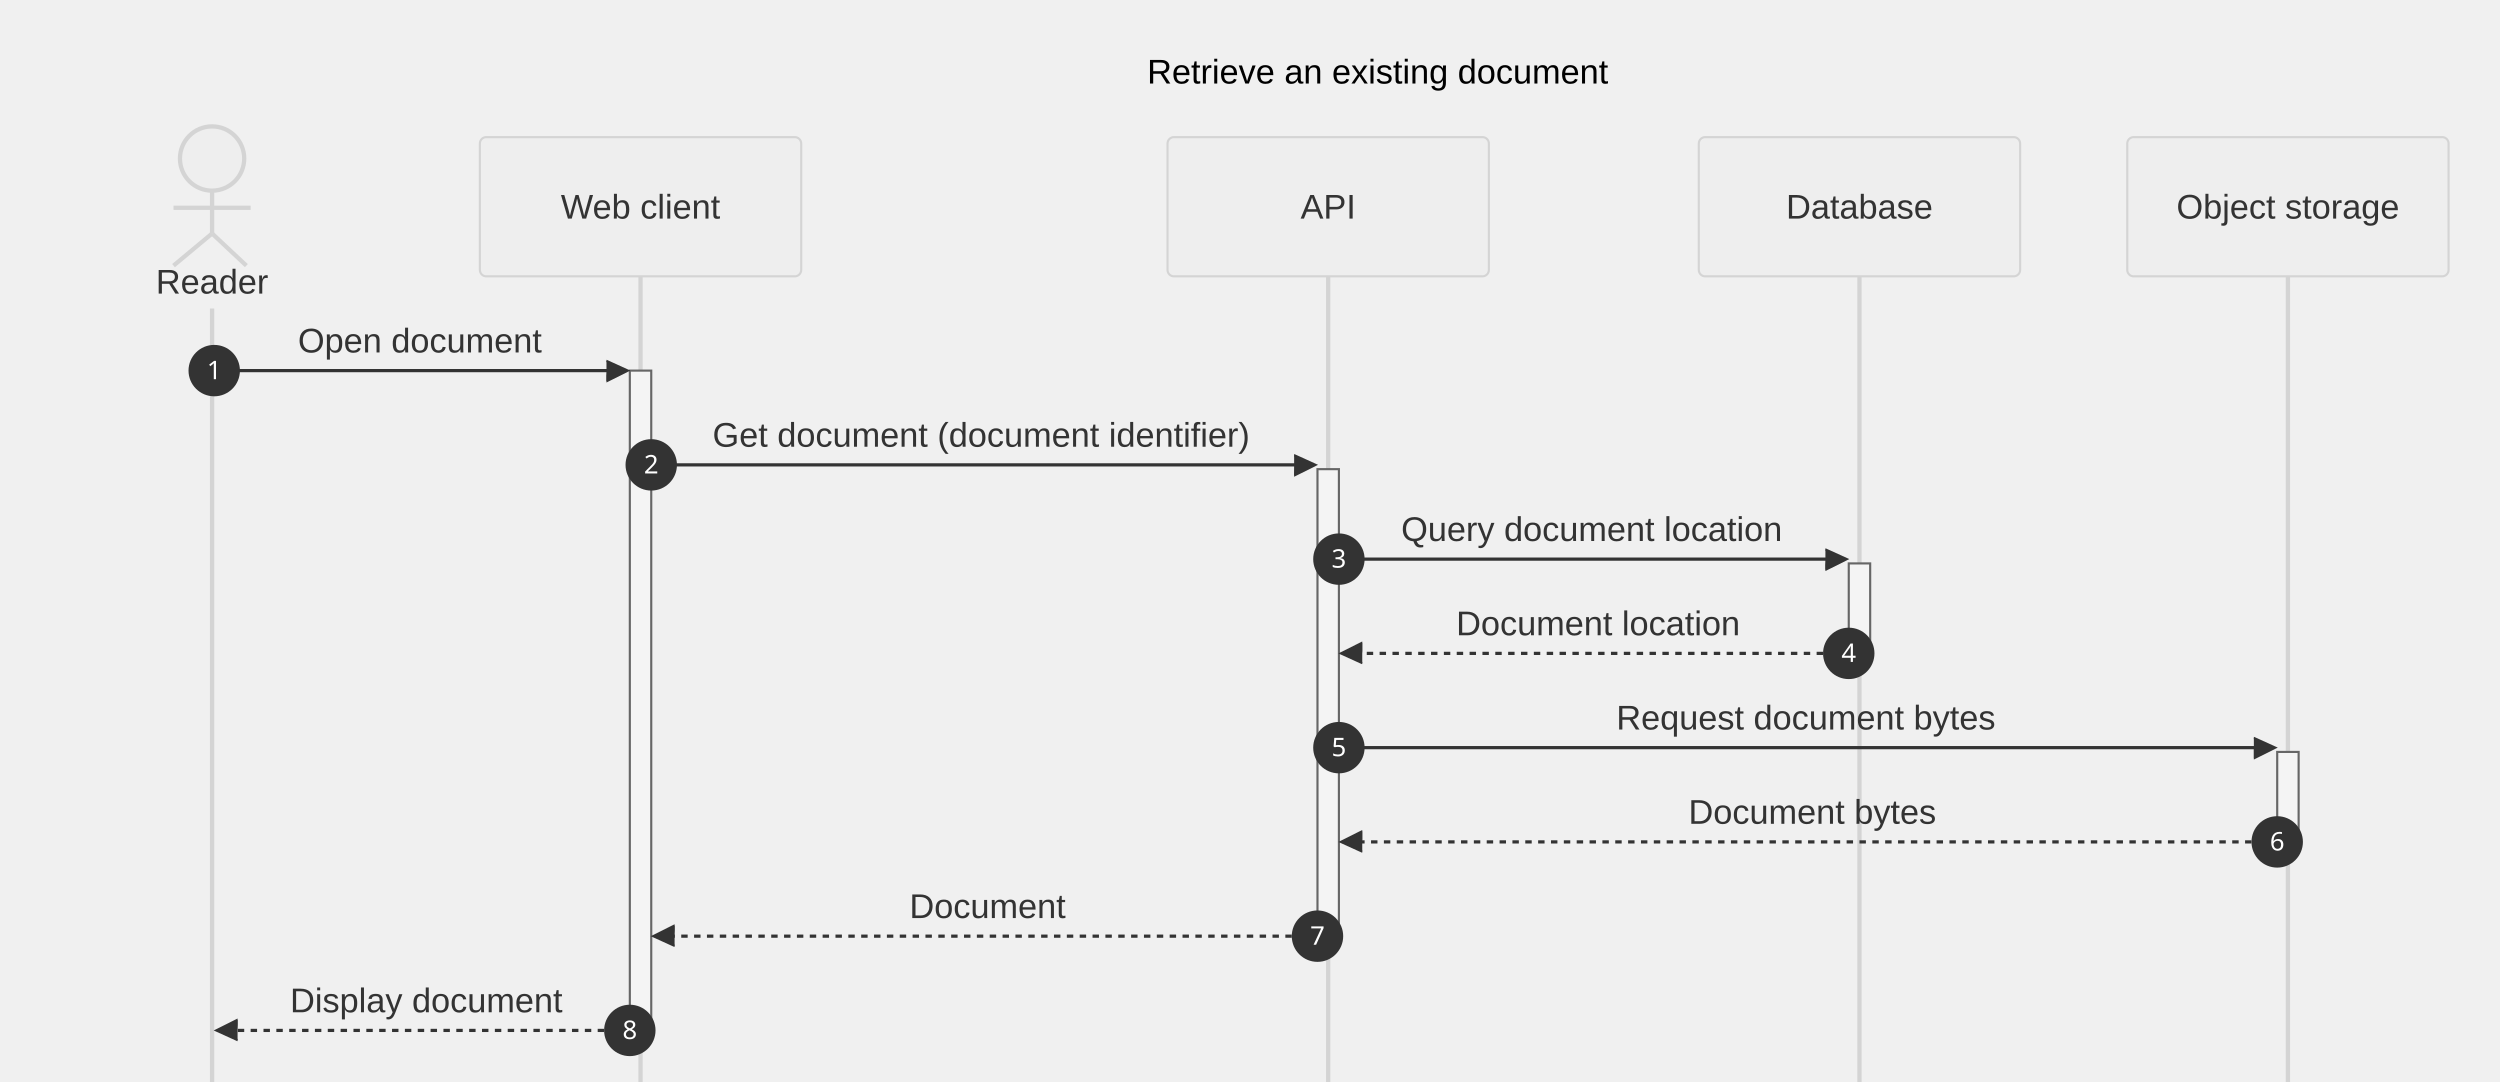
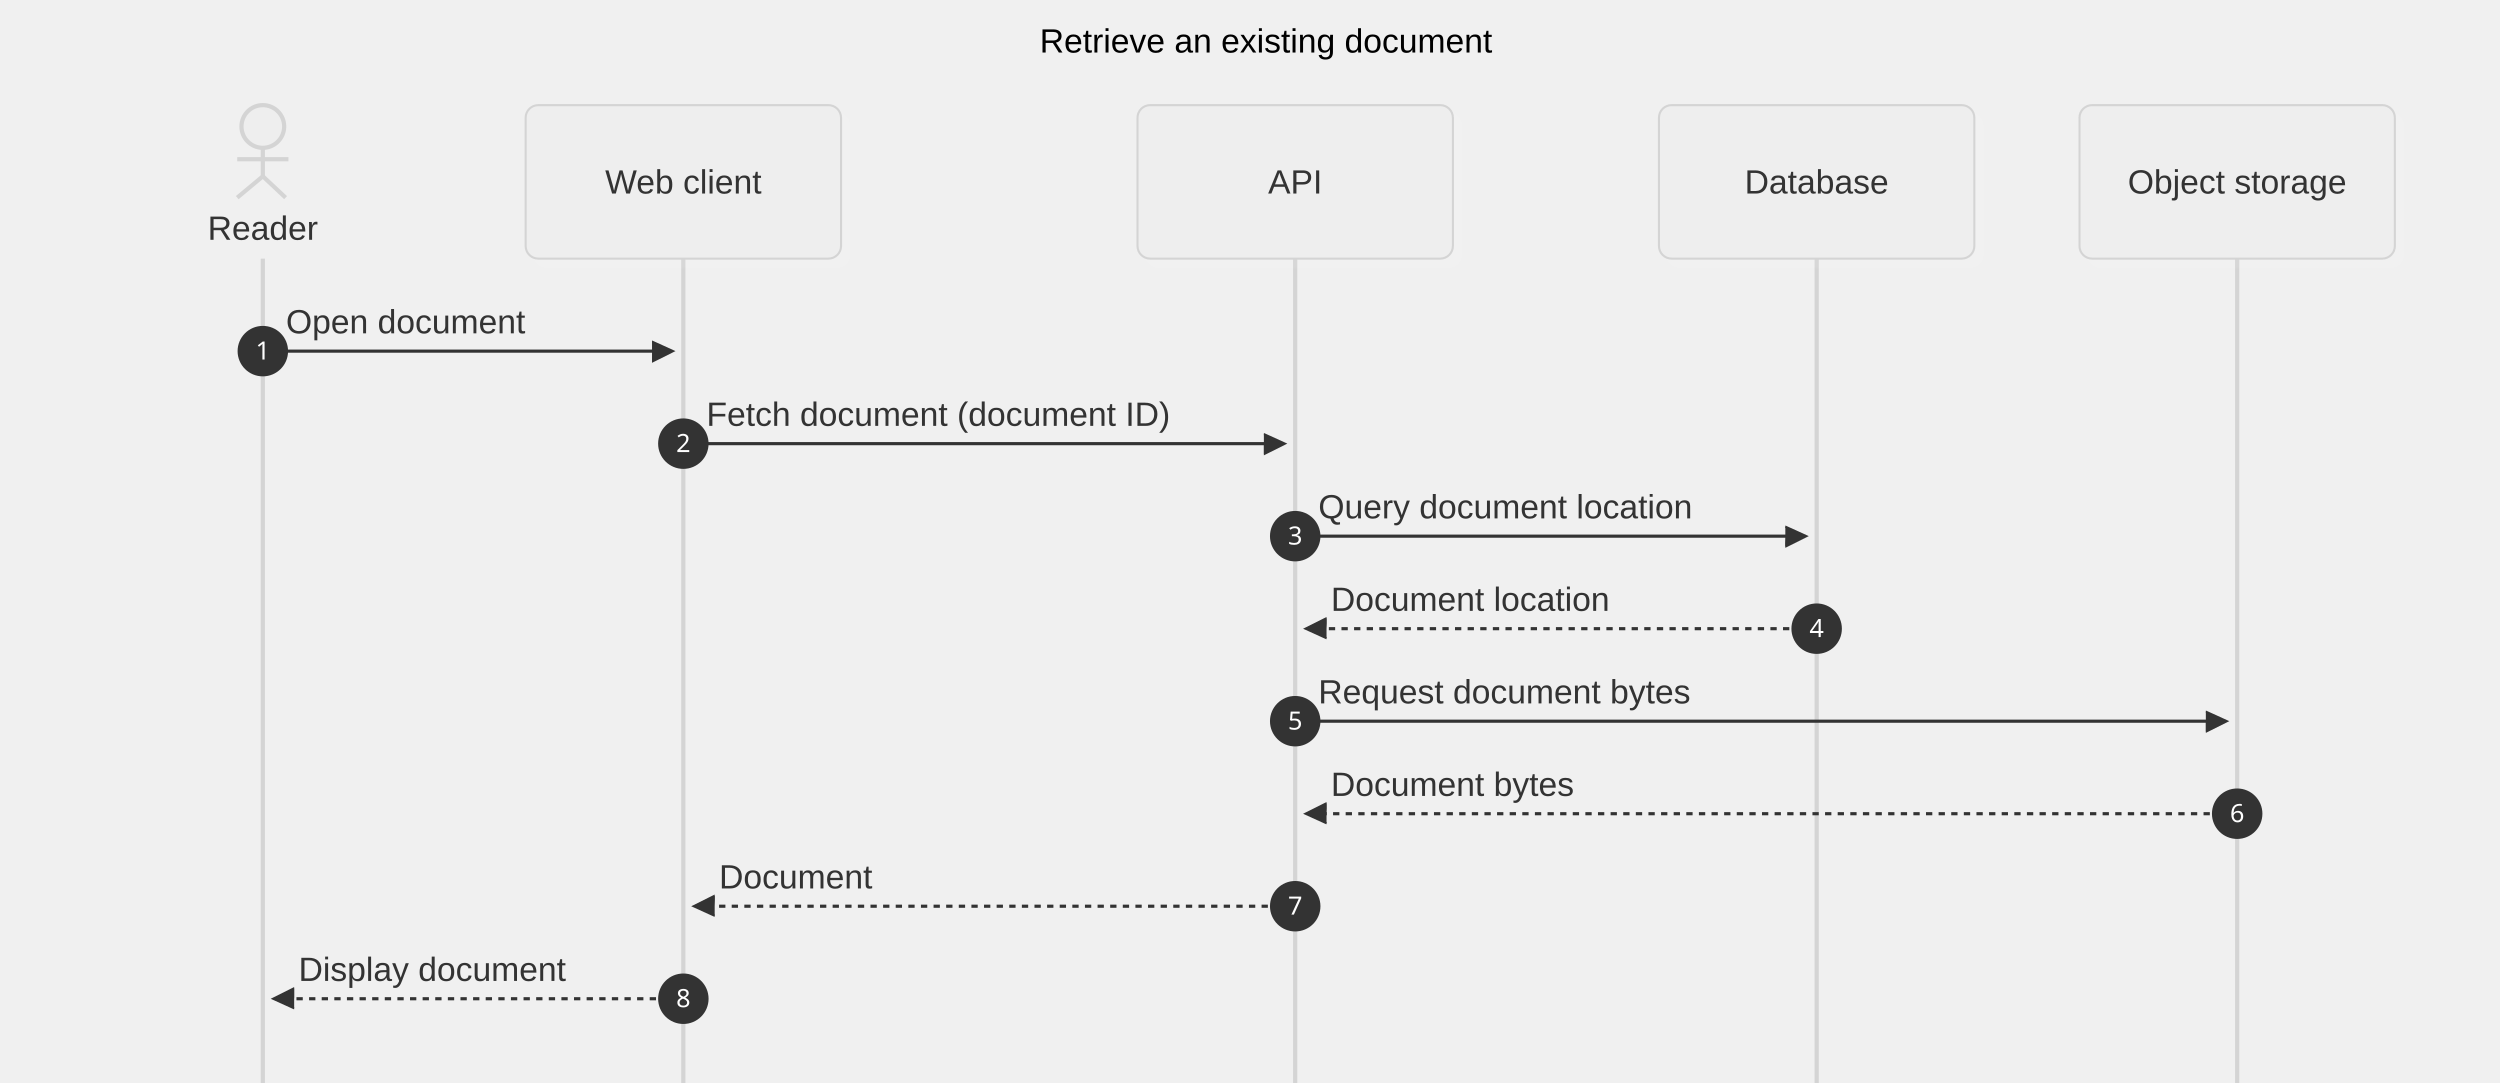
- <svg xmlns="http://www.w3.org/2000/svg" id="baseline_diagram" width="1167" height="505" viewBox="-24 -64 1167 505" role="graphics-document document" aria-roledescription="sequence">
+ <svg xmlns="http://www.w3.org/2000/svg" id="baseline_diagram" width="1189" height="515" viewBox="-50 -50 1189 515" role="graphics-document document" aria-roledescription="sequence">
  <g>
-     <line id="actor4" x1="1044" y1="65" x2="1044" y2="2000" class="actor-line 200" stroke-width="0.5px" stroke="#999" name="Storage" />
-     <g id="root-4">
-       <rect x="969" y="0" fill="#eaeaea" stroke="#666" width="150" height="65" name="Storage" rx="3" ry="3" class="actor actor-top" />
-       <text x="1044" y="32.5" dominant-baseline="central" alignment-baseline="central" class="actor actor-box" style="text-anchor: middle; font-size: 16px; font-weight: 400; font-family: Arial, sans-serif;">
-         <tspan x="1044" dy="0">Object storage</tspan>
+     <line id="actor4" x1="1014" y1="73" x2="1014" y2="2000" class="actor-line 200" stroke-width="0.5px" stroke="#999" name="Store" data-et="life-line" data-id="Store" />
+     <g id="root-4" data-look="neo" data-et="participant" data-type="participant" data-id="Store">
+       <rect x="939" y="0" fill="#eaeaea" stroke="#666" width="150" height="73" name="Store" rx="6" ry="6" class="actor actor-top" data-look="neo" filter="url(#baseline_diagram-drop-shadow)" />
+       <text x="1014" y="36.5" dominant-baseline="central" alignment-baseline="central" class="actor actor-box" style="text-anchor: middle; font-size: 16px; font-weight: 400; font-family: Arial, sans-serif;">
+         <tspan x="1014" dy="0">Object storage</tspan>
      </text>
    </g>
  </g>
  <g>
-     <line id="actor3" x1="844" y1="65" x2="844" y2="2000" class="actor-line 200" stroke-width="0.5px" stroke="#999" name="DB" />
-     <g id="root-3">
-       <rect x="769" y="0" fill="#eaeaea" stroke="#666" width="150" height="65" name="DB" rx="3" ry="3" class="actor actor-top" />
-       <text x="844" y="32.5" dominant-baseline="central" alignment-baseline="central" class="actor actor-box" style="text-anchor: middle; font-size: 16px; font-weight: 400; font-family: Arial, sans-serif;">
-         <tspan x="844" dy="0">Database</tspan>
+     <line id="actor3" x1="814" y1="73" x2="814" y2="2000" class="actor-line 200" stroke-width="0.5px" stroke="#999" name="DB" data-et="life-line" data-id="DB" />
+     <g id="root-3" data-look="neo" data-et="participant" data-type="participant" data-id="DB">
+       <rect x="739" y="0" fill="#eaeaea" stroke="#666" width="150" height="73" name="DB" rx="6" ry="6" class="actor actor-top" data-look="neo" filter="url(#baseline_diagram-drop-shadow)" />
+       <text x="814" y="36.5" dominant-baseline="central" alignment-baseline="central" class="actor actor-box" style="text-anchor: middle; font-size: 16px; font-weight: 400; font-family: Arial, sans-serif;">
+         <tspan x="814" dy="0">Database</tspan>
      </text>
    </g>
  </g>
  <g>
-     <line id="actor2" x1="596" y1="65" x2="596" y2="2000" class="actor-line 200" stroke-width="0.5px" stroke="#999" name="API" />
-     <g id="root-2">
-       <rect x="521" y="0" fill="#eaeaea" stroke="#666" width="150" height="65" name="API" rx="3" ry="3" class="actor actor-top" />
-       <text x="596" y="32.5" dominant-baseline="central" alignment-baseline="central" class="actor actor-box" style="text-anchor: middle; font-size: 16px; font-weight: 400; font-family: Arial, sans-serif;">
-         <tspan x="596" dy="0">API</tspan>
+     <line id="actor2" x1="566" y1="73" x2="566" y2="2000" class="actor-line 200" stroke-width="0.5px" stroke="#999" name="API" data-et="life-line" data-id="API" />
+     <g id="root-2" data-look="neo" data-et="participant" data-type="participant" data-id="API">
+       <rect x="491" y="0" fill="#eaeaea" stroke="#666" width="150" height="73" name="API" rx="6" ry="6" class="actor actor-top" data-look="neo" filter="url(#baseline_diagram-drop-shadow)" />
+       <text x="566" y="36.5" dominant-baseline="central" alignment-baseline="central" class="actor actor-box" style="text-anchor: middle; font-size: 16px; font-weight: 400; font-family: Arial, sans-serif;">
+         <tspan x="566" dy="0">API</tspan>
      </text>
    </g>
  </g>
  <g>
-     <line id="actor1" x1="275" y1="65" x2="275" y2="2000" class="actor-line 200" stroke-width="0.5px" stroke="#999" name="Web" />
-     <g id="root-1">
-       <rect x="200" y="0" fill="#eaeaea" stroke="#666" width="150" height="65" name="Web" rx="3" ry="3" class="actor actor-top" />
-       <text x="275" y="32.5" dominant-baseline="central" alignment-baseline="central" class="actor actor-box" style="text-anchor: middle; font-size: 16px; font-weight: 400; font-family: Arial, sans-serif;">
+     <line id="actor1" x1="275" y1="73" x2="275" y2="2000" class="actor-line 200" stroke-width="0.5px" stroke="#999" name="Web" data-et="life-line" data-id="Web" />
+     <g id="root-1" data-look="neo" data-et="participant" data-type="participant" data-id="Web">
+       <rect x="200" y="0" fill="#eaeaea" stroke="#666" width="150" height="73" name="Web" rx="6" ry="6" class="actor actor-top" data-look="neo" filter="url(#baseline_diagram-drop-shadow)" />
+       <text x="275" y="36.5" dominant-baseline="central" alignment-baseline="central" class="actor actor-box" style="text-anchor: middle; font-size: 16px; font-weight: 400; font-family: Arial, sans-serif;">
        <tspan x="275" dy="0">Web client</tspan>
      </text>
    </g>
  </g>
  <g>
-     <line id="actor0" x1="75" y1="80" x2="75" y2="2000" class="actor-line 200" stroke-width="0.5px" stroke="#999" name="Reader" />
+     <line id="actor0" x1="75" y1="73" x2="75" y2="2000" class="actor-line 200" stroke-width="0.5px" stroke="#999" name="Reader" data-et="life-line" data-id="Reader" />
  </g>
-   <style>#baseline_diagram{font-family:Arial,sans-serif;font-size:16px;fill:#000000;}@keyframes edge-animation-frame{from{stroke-dashoffset:0;}}@keyframes dash{to{stroke-dashoffset:0;}}#baseline_diagram .edge-animation-slow{stroke-dasharray:9,5!important;stroke-dashoffset:900;animation:dash 50s linear infinite;stroke-linecap:round;}#baseline_diagram .edge-animation-fast{stroke-dasharray:9,5!important;stroke-dashoffset:900;animation:dash 20s linear infinite;stroke-linecap:round;}#baseline_diagram .error-icon{fill:#552222;}#baseline_diagram .error-text{fill:#552222;stroke:#552222;}#baseline_diagram .edge-thickness-normal{stroke-width:1px;}#baseline_diagram .edge-thickness-thick{stroke-width:3.5px;}#baseline_diagram .edge-pattern-solid{stroke-dasharray:0;}#baseline_diagram .edge-thickness-invisible{stroke-width:0;fill:none;}#baseline_diagram .edge-pattern-dashed{stroke-dasharray:3;}#baseline_diagram .edge-pattern-dotted{stroke-dasharray:2;}#baseline_diagram .marker{fill:#666;stroke:#666;}#baseline_diagram .marker.cross{stroke:#666;}#baseline_diagram svg{font-family:Arial,sans-serif;font-size:16px;}#baseline_diagram p{margin:0;}#baseline_diagram .actor{stroke:hsl(0, 0%, 83%);fill:#eee;}#baseline_diagram text.actor&gt;tspan{fill:#333;stroke:none;}#baseline_diagram .actor-line{stroke:hsl(0, 0%, 83%);}#baseline_diagram .innerArc{stroke-width:1.5;stroke-dasharray:none;}#baseline_diagram .messageLine0{stroke-width:1.5;stroke-dasharray:none;stroke:#333;}#baseline_diagram .messageLine1{stroke-width:1.5;stroke-dasharray:2,2;stroke:#333;}#baseline_diagram #arrowhead path{fill:#333;stroke:#333;}#baseline_diagram .sequenceNumber{fill:white;}#baseline_diagram #sequencenumber{fill:#333;}#baseline_diagram #crosshead path{fill:#333;stroke:#333;}#baseline_diagram .messageText{fill:#333;stroke:none;}#baseline_diagram .labelBox{stroke:hsl(0, 0%, 83%);fill:#eee;}#baseline_diagram .labelText,#baseline_diagram .labelText&gt;tspan{fill:#333;stroke:none;}#baseline_diagram .loopText,#baseline_diagram .loopText&gt;tspan{fill:#333;stroke:none;}#baseline_diagram .loopLine{stroke-width:2px;stroke-dasharray:2,2;stroke:hsl(0, 0%, 83%);fill:hsl(0, 0%, 83%);}#baseline_diagram .note{stroke:#999;fill:#666;}#baseline_diagram .noteText,#baseline_diagram .noteText&gt;tspan{fill:#fff;stroke:none;}#baseline_diagram .activation0{fill:#f4f4f4;stroke:#666;}#baseline_diagram .activation1{fill:#f4f4f4;stroke:#666;}#baseline_diagram .activation2{fill:#f4f4f4;stroke:#666;}#baseline_diagram .actorPopupMenu{position:absolute;}#baseline_diagram .actorPopupMenuPanel{position:absolute;fill:#eee;box-shadow:0px 8px 16px 0px rgba(0,0,0,0.2);filter:drop-shadow(3px 5px 2px rgb(0 0 0 / 0.4));}#baseline_diagram .actor-man line{stroke:hsl(0, 0%, 83%);fill:#eee;}#baseline_diagram .actor-man circle,#baseline_diagram line{stroke:hsl(0, 0%, 83%);fill:#eee;stroke-width:2px;}#baseline_diagram :root{--mermaid-font-family:Arial,sans-serif;}</style>
+   <style>#baseline_diagram{font-family:Arial,sans-serif;font-size:16px;fill:#000000;}@keyframes edge-animation-frame{from{stroke-dashoffset:0;}}@keyframes dash{to{stroke-dashoffset:0;}}#baseline_diagram .edge-animation-slow{stroke-dasharray:9,5!important;stroke-dashoffset:900;animation:dash 50s linear infinite;stroke-linecap:round;}#baseline_diagram .edge-animation-fast{stroke-dasharray:9,5!important;stroke-dashoffset:900;animation:dash 20s linear infinite;stroke-linecap:round;}#baseline_diagram .error-icon{fill:#552222;}#baseline_diagram .error-text{fill:#552222;stroke:#552222;}#baseline_diagram .edge-thickness-normal{stroke-width:1px;}#baseline_diagram .edge-thickness-thick{stroke-width:3.5px;}#baseline_diagram .edge-pattern-solid{stroke-dasharray:0;}#baseline_diagram .edge-thickness-invisible{stroke-width:0;fill:none;}#baseline_diagram .edge-pattern-dashed{stroke-dasharray:3;}#baseline_diagram .edge-pattern-dotted{stroke-dasharray:2;}#baseline_diagram .marker{fill:#666;stroke:#666;}#baseline_diagram .marker.cross{stroke:#666;}#baseline_diagram svg{font-family:Arial,sans-serif;font-size:16px;}#baseline_diagram p{margin:0;}#baseline_diagram .actor{stroke:hsl(0, 0%, 83%);fill:#eee;stroke-width:1;}#baseline_diagram rect.actor.outer-path[data-look="neo"]{filter:drop-shadow( 1px 2px 2px rgba(185,185,185,1));}#baseline_diagram rect.note[data-look="neo"]{stroke:#999;fill:#666;filter:drop-shadow( 1px 2px 2px rgba(185,185,185,1));}#baseline_diagram text.actor&gt;tspan{fill:#333;stroke:none;}#baseline_diagram .actor-line{stroke:hsl(0, 0%, 83%);}#baseline_diagram .innerArc{stroke-width:1.5;stroke-dasharray:none;}#baseline_diagram .messageLine0{stroke-width:1.5;stroke-dasharray:none;stroke:#333;}#baseline_diagram .messageLine1{stroke-width:1.5;stroke-dasharray:2,2;stroke:#333;}#baseline_diagram [id$="-arrowhead"] path{fill:#333;stroke:#333;}#baseline_diagram .sequenceNumber{fill:white;}#baseline_diagram [id$="-sequencenumber"]{fill:#333;}#baseline_diagram [id$="-crosshead"] path{fill:#333;stroke:#333;}#baseline_diagram .messageText{fill:#333;stroke:none;}#baseline_diagram .labelBox{stroke:hsl(0, 0%, 83%);fill:#eee;filter:drop-shadow( 1px 2px 2px rgba(185,185,185,1));}#baseline_diagram .labelText,#baseline_diagram .labelText&gt;tspan{fill:#333;stroke:none;}#baseline_diagram .loopText,#baseline_diagram .loopText&gt;tspan{fill:#333;stroke:none;}#baseline_diagram .sectionTitle,#baseline_diagram .sectionTitle&gt;tspan{fill:#333;stroke:none;}#baseline_diagram .loopLine{stroke-width:2px;stroke-dasharray:2,2;stroke:hsl(0, 0%, 83%);fill:hsl(0, 0%, 83%);}#baseline_diagram .note{stroke:#999;fill:#666;}#baseline_diagram .noteText,#baseline_diagram .noteText&gt;tspan{fill:#fff;stroke:none;}#baseline_diagram .activation0{fill:#f4f4f4;stroke:#666;}#baseline_diagram .activation1{fill:#f4f4f4;stroke:#666;}#baseline_diagram .activation2{fill:#f4f4f4;stroke:#666;}#baseline_diagram .actorPopupMenu{position:absolute;}#baseline_diagram .actorPopupMenuPanel{position:absolute;fill:#eee;box-shadow:0px 8px 16px 0px rgba(0,0,0,0.2);filter:drop-shadow(3px 5px 2px rgb(0 0 0 / 0.4));}#baseline_diagram .actor-man circle,#baseline_diagram line{fill:#eee;stroke-width:2px;}#baseline_diagram g rect.rect{filter:drop-shadow( 1px 2px 2px rgba(185,185,185,1));stroke:#999;}#baseline_diagram .node .neo-node{stroke:#999;}#baseline_diagram [data-look="neo"].node rect,#baseline_diagram [data-look="neo"].cluster rect,#baseline_diagram [data-look="neo"].node polygon{stroke:url(#baseline_diagram-gradient);filter:drop-shadow( 1px 2px 2px rgba(185,185,185,1));}#baseline_diagram [data-look="neo"].swimlane.cluster rect{filter:none;}#baseline_diagram [data-look="neo"].node path{stroke:url(#baseline_diagram-gradient);stroke-width:1px;}#baseline_diagram [data-look="neo"].node .outer-path{filter:drop-shadow( 1px 2px 2px rgba(185,185,185,1));}#baseline_diagram [data-look="neo"].node .neo-line path{stroke:#999;filter:none;}#baseline_diagram [data-look="neo"].node circle{stroke:url(#baseline_diagram-gradient);filter:drop-shadow( 1px 2px 2px rgba(185,185,185,1));}#baseline_diagram [data-look="neo"].node circle .state-start{fill:#000000;}#baseline_diagram [data-look="neo"].icon-shape .icon{fill:url(#baseline_diagram-gradient);filter:drop-shadow( 1px 2px 2px rgba(185,185,185,1));}#baseline_diagram [data-look="neo"].icon-shape .icon-neo path{stroke:url(#baseline_diagram-gradient);filter:drop-shadow( 1px 2px 2px rgba(185,185,185,1));}#baseline_diagram :root{--mermaid-font-family:Arial,sans-serif;}</style>
  <g />
  <defs>
-     <symbol id="computer" width="24" height="24">
+     <symbol id="baseline_diagram-computer" width="24" height="24">
      <path transform="scale(.5)" d="M2 2v13h20v-13h-20zm18 11h-16v-9h16v9zm-10.228 6l.466-1h3.524l.467 1h-4.457zm14.228 3h-24l2-6h2.104l-1.33 4h18.45l-1.297-4h2.073l2 6zm-5-10h-14v-7h14v7z" />
    </symbol>
  </defs>
  <defs>
-     <symbol id="database" fill-rule="evenodd" clip-rule="evenodd">
+     <symbol id="baseline_diagram-database" fill-rule="evenodd" clip-rule="evenodd">
      <path transform="scale(.5)" d="M12.258.001l.256.004.255.005.253.008.251.01.249.012.247.015.246.016.242.019.241.02.239.023.236.024.233.027.231.028.229.031.225.032.223.034.22.036.217.038.214.04.211.041.208.043.205.045.201.046.198.048.194.05.191.051.187.053.183.054.18.056.175.057.172.059.168.06.163.061.16.063.155.064.15.066.074.033.073.033.071.034.07.034.069.035.068.035.067.035.066.035.064.036.064.036.062.036.06.036.06.037.058.037.058.037.055.038.055.038.053.038.052.038.051.039.05.039.048.039.047.039.045.04.044.04.043.04.041.04.04.041.039.041.037.041.036.041.034.041.033.042.032.042.03.042.029.042.027.042.026.043.024.043.023.043.021.043.02.043.018.044.017.043.015.044.013.044.012.044.011.045.009.044.007.045.006.045.004.045.002.045.001.045v17l-.001.045-.002.045-.004.045-.006.045-.007.045-.009.044-.011.045-.012.044-.013.044-.015.044-.017.043-.018.044-.02.043-.021.043-.023.043-.024.043-.026.043-.027.042-.029.042-.03.042-.032.042-.033.042-.034.041-.036.041-.037.041-.039.041-.04.041-.041.04-.043.04-.044.04-.045.04-.047.039-.048.039-.05.039-.051.039-.052.038-.053.038-.055.038-.055.038-.058.037-.058.037-.06.037-.06.036-.062.036-.064.036-.064.036-.066.035-.067.035-.068.035-.069.035-.07.034-.071.034-.073.033-.074.033-.15.066-.155.064-.16.063-.163.061-.168.06-.172.059-.175.057-.18.056-.183.054-.187.053-.191.051-.194.05-.198.048-.201.046-.205.045-.208.043-.211.041-.214.04-.217.038-.22.036-.223.034-.225.032-.229.031-.231.028-.233.027-.236.024-.239.023-.241.02-.242.019-.246.016-.247.015-.249.012-.251.01-.253.008-.255.005-.256.004-.258.001-.258-.001-.256-.004-.255-.005-.253-.008-.251-.01-.249-.012-.247-.015-.245-.016-.243-.019-.241-.02-.238-.023-.236-.024-.234-.027-.231-.028-.228-.031-.226-.032-.223-.034-.22-.036-.217-.038-.214-.04-.211-.041-.208-.043-.204-.045-.201-.046-.198-.048-.195-.05-.19-.051-.187-.053-.184-.054-.179-.056-.176-.057-.172-.059-.167-.06-.164-.061-.159-.063-.155-.064-.151-.066-.074-.033-.072-.033-.072-.034-.07-.034-.069-.035-.068-.035-.067-.035-.066-.035-.064-.036-.063-.036-.062-.036-.061-.036-.06-.037-.058-.037-.057-.037-.056-.038-.055-.038-.053-.038-.052-.038-.051-.039-.049-.039-.049-.039-.046-.039-.046-.04-.044-.04-.043-.04-.041-.04-.04-.041-.039-.041-.037-.041-.036-.041-.034-.041-.033-.042-.032-.042-.03-.042-.029-.042-.027-.042-.026-.043-.024-.043-.023-.043-.021-.043-.02-.043-.018-.044-.017-.043-.015-.044-.013-.044-.012-.044-.011-.045-.009-.044-.007-.045-.006-.045-.004-.045-.002-.045-.001-.045v-17l.001-.045.002-.045.004-.045.006-.045.007-.045.009-.044.011-.045.012-.044.013-.044.015-.044.017-.043.018-.044.02-.043.021-.043.023-.043.024-.043.026-.043.027-.042.029-.042.03-.042.032-.042.033-.042.034-.041.036-.041.037-.041.039-.041.04-.041.041-.04.043-.04.044-.04.046-.04.046-.039.049-.039.049-.039.051-.039.052-.038.053-.038.055-.038.056-.038.057-.037.058-.037.06-.037.061-.036.062-.036.063-.036.064-.036.066-.035.067-.035.068-.035.069-.035.07-.034.072-.034.072-.033.074-.033.151-.066.155-.064.159-.063.164-.061.167-.06.172-.059.176-.057.179-.056.184-.054.187-.053.19-.051.195-.05.198-.048.201-.046.204-.045.208-.043.211-.041.214-.04.217-.038.22-.036.223-.034.226-.032.228-.031.231-.028.234-.027.236-.024.238-.023.241-.02.243-.019.245-.016.247-.015.249-.012.251-.01.253-.008.255-.005.256-.004.258-.001.258.001zm-9.258 20.499v.01l.001.021.003.021.004.022.005.021.006.022.007.022.009.023.01.022.011.023.012.023.013.023.015.023.016.024.017.023.018.024.019.024.021.024.022.025.023.024.024.025.052.049.056.05.061.051.066.051.07.051.075.051.079.052.084.052.088.052.092.052.097.052.102.051.105.052.11.052.114.051.119.051.123.051.127.05.131.05.135.05.139.048.144.049.147.047.152.047.155.047.16.045.163.045.167.043.171.043.176.041.178.041.183.039.187.039.19.037.194.035.197.035.202.033.204.031.209.03.212.029.216.027.219.025.222.024.226.021.23.02.233.018.236.016.24.015.243.012.246.01.249.008.253.005.256.004.259.001.26-.001.257-.004.254-.005.25-.008.247-.011.244-.012.241-.014.237-.016.233-.018.231-.021.226-.021.224-.024.22-.026.216-.027.212-.028.21-.031.205-.031.202-.034.198-.034.194-.036.191-.037.187-.039.183-.04.179-.04.175-.042.172-.043.168-.044.163-.045.16-.046.155-.046.152-.047.148-.048.143-.049.139-.049.136-.05.131-.05.126-.05.123-.051.118-.052.114-.051.11-.052.106-.052.101-.052.096-.052.092-.052.088-.053.083-.051.079-.052.074-.052.07-.051.065-.051.06-.051.056-.05.051-.05.023-.024.023-.025.021-.024.02-.024.019-.024.018-.024.017-.024.015-.023.014-.024.013-.023.012-.023.01-.023.01-.022.008-.022.006-.022.006-.022.004-.022.004-.021.001-.021.001-.021v-4.127l-.077.055-.08.053-.083.054-.085.053-.087.052-.09.052-.093.051-.095.05-.097.05-.1.049-.102.049-.105.048-.106.047-.109.047-.111.046-.114.045-.115.045-.118.044-.12.043-.122.042-.124.042-.126.041-.128.04-.13.04-.132.038-.134.038-.135.037-.138.037-.139.035-.142.035-.143.034-.144.033-.147.032-.148.031-.15.03-.151.03-.153.029-.154.027-.156.027-.158.026-.159.025-.161.024-.162.023-.163.022-.165.021-.166.02-.167.019-.169.018-.169.017-.171.016-.173.015-.173.014-.175.013-.175.012-.177.011-.178.01-.179.008-.179.008-.181.006-.182.005-.182.004-.184.003-.184.002h-.37l-.184-.002-.184-.003-.182-.004-.182-.005-.181-.006-.179-.008-.179-.008-.178-.01-.176-.011-.176-.012-.175-.013-.173-.014-.172-.015-.171-.016-.17-.017-.169-.018-.167-.019-.166-.02-.165-.021-.163-.022-.162-.023-.161-.024-.159-.025-.157-.026-.156-.027-.155-.027-.153-.029-.151-.03-.15-.03-.148-.031-.146-.032-.145-.033-.143-.034-.141-.035-.14-.035-.137-.037-.136-.037-.134-.038-.132-.038-.13-.04-.128-.04-.126-.041-.124-.042-.122-.042-.12-.044-.117-.043-.116-.045-.113-.045-.112-.046-.109-.047-.106-.047-.105-.048-.102-.049-.1-.049-.097-.05-.095-.05-.093-.052-.09-.051-.087-.052-.085-.053-.083-.054-.08-.054-.077-.054v4.127zm0-5.654v.011l.001.021.003.021.004.021.005.022.006.022.007.022.009.022.01.022.011.023.012.023.013.023.015.024.016.023.017.024.018.024.019.024.021.024.022.024.023.025.024.024.052.05.056.05.061.05.066.051.07.051.075.052.079.051.084.052.088.052.092.052.097.052.102.052.105.052.11.051.114.051.119.052.123.05.127.051.131.05.135.049.139.049.144.048.147.048.152.047.155.046.16.045.163.045.167.044.171.042.176.042.178.04.183.04.187.038.19.037.194.036.197.034.202.033.204.032.209.03.212.028.216.027.219.025.222.024.226.022.23.02.233.018.236.016.24.014.243.012.246.01.249.008.253.006.256.003.259.001.26-.001.257-.003.254-.006.25-.008.247-.01.244-.012.241-.015.237-.016.233-.018.231-.02.226-.022.224-.024.22-.025.216-.027.212-.029.21-.03.205-.032.202-.033.198-.035.194-.036.191-.037.187-.039.183-.039.179-.041.175-.042.172-.043.168-.044.163-.045.16-.045.155-.047.152-.047.148-.048.143-.048.139-.05.136-.049.131-.05.126-.051.123-.051.118-.051.114-.052.11-.052.106-.052.101-.052.096-.052.092-.052.088-.052.083-.052.079-.052.074-.051.07-.052.065-.051.06-.05.056-.051.051-.049.023-.025.023-.024.021-.025.02-.024.019-.024.018-.024.017-.024.015-.023.014-.023.013-.024.012-.022.01-.023.01-.023.008-.022.006-.022.006-.022.004-.021.004-.022.001-.021.001-.021v-4.139l-.077.054-.08.054-.083.054-.085.052-.087.053-.09.051-.093.051-.095.051-.097.05-.1.049-.102.049-.105.048-.106.047-.109.047-.111.046-.114.045-.115.044-.118.044-.12.044-.122.042-.124.042-.126.041-.128.04-.13.039-.132.039-.134.038-.135.037-.138.036-.139.036-.142.035-.143.033-.144.033-.147.033-.148.031-.15.03-.151.03-.153.028-.154.028-.156.027-.158.026-.159.025-.161.024-.162.023-.163.022-.165.021-.166.02-.167.019-.169.018-.169.017-.171.016-.173.015-.173.014-.175.013-.175.012-.177.011-.178.009-.179.009-.179.007-.181.007-.182.005-.182.004-.184.003-.184.002h-.37l-.184-.002-.184-.003-.182-.004-.182-.005-.181-.007-.179-.007-.179-.009-.178-.009-.176-.011-.176-.012-.175-.013-.173-.014-.172-.015-.171-.016-.17-.017-.169-.018-.167-.019-.166-.02-.165-.021-.163-.022-.162-.023-.161-.024-.159-.025-.157-.026-.156-.027-.155-.028-.153-.028-.151-.03-.15-.03-.148-.031-.146-.033-.145-.033-.143-.033-.141-.035-.14-.036-.137-.036-.136-.037-.134-.038-.132-.039-.13-.039-.128-.04-.126-.041-.124-.042-.122-.043-.12-.043-.117-.044-.116-.044-.113-.046-.112-.046-.109-.046-.106-.047-.105-.048-.102-.049-.1-.049-.097-.05-.095-.051-.093-.051-.09-.051-.087-.053-.085-.052-.083-.054-.08-.054-.077-.054v4.139zm0-5.666v.011l.001.02.003.022.004.021.005.022.006.021.007.022.009.023.01.022.011.023.012.023.013.023.015.023.016.024.017.024.018.023.019.024.021.025.022.024.023.024.024.025.052.05.056.05.061.05.066.051.07.051.075.052.079.051.084.052.088.052.092.052.097.052.102.052.105.051.11.052.114.051.119.051.123.051.127.05.131.05.135.05.139.049.144.048.147.048.152.047.155.046.16.045.163.045.167.043.171.043.176.042.178.04.183.04.187.038.19.037.194.036.197.034.202.033.204.032.209.03.212.028.216.027.219.025.222.024.226.021.23.02.233.018.236.017.24.014.243.012.246.01.249.008.253.006.256.003.259.001.26-.001.257-.003.254-.006.25-.008.247-.01.244-.013.241-.014.237-.016.233-.018.231-.02.226-.022.224-.024.22-.025.216-.027.212-.029.21-.03.205-.032.202-.033.198-.035.194-.036.191-.037.187-.039.183-.039.179-.041.175-.042.172-.043.168-.044.163-.045.16-.045.155-.047.152-.047.148-.048.143-.049.139-.049.136-.049.131-.051.126-.05.123-.051.118-.052.114-.051.11-.052.106-.052.101-.052.096-.052.092-.052.088-.052.083-.052.079-.052.074-.052.07-.051.065-.051.06-.051.056-.05.051-.049.023-.025.023-.025.021-.024.02-.024.019-.024.018-.024.017-.024.015-.023.014-.024.013-.023.012-.023.01-.022.01-.023.008-.022.006-.022.006-.022.004-.022.004-.021.001-.021.001-.021v-4.153l-.077.054-.08.054-.083.053-.085.053-.087.053-.09.051-.093.051-.095.051-.097.05-.1.049-.102.048-.105.048-.106.048-.109.046-.111.046-.114.046-.115.044-.118.044-.12.043-.122.043-.124.042-.126.041-.128.04-.13.039-.132.039-.134.038-.135.037-.138.036-.139.036-.142.034-.143.034-.144.033-.147.032-.148.032-.15.03-.151.03-.153.028-.154.028-.156.027-.158.026-.159.024-.161.024-.162.023-.163.023-.165.021-.166.02-.167.019-.169.018-.169.017-.171.016-.173.015-.173.014-.175.013-.175.012-.177.01-.178.01-.179.009-.179.007-.181.006-.182.006-.182.004-.184.003-.184.001-.185.001-.185-.001-.184-.001-.184-.003-.182-.004-.182-.006-.181-.006-.179-.007-.179-.009-.178-.01-.176-.01-.176-.012-.175-.013-.173-.014-.172-.015-.171-.016-.17-.017-.169-.018-.167-.019-.166-.02-.165-.021-.163-.023-.162-.023-.161-.024-.159-.024-.157-.026-.156-.027-.155-.028-.153-.028-.151-.03-.15-.03-.148-.032-.146-.032-.145-.033-.143-.034-.141-.034-.14-.036-.137-.036-.136-.037-.134-.038-.132-.039-.13-.039-.128-.041-.126-.041-.124-.041-.122-.043-.12-.043-.117-.044-.116-.044-.113-.046-.112-.046-.109-.046-.106-.048-.105-.048-.102-.048-.1-.05-.097-.049-.095-.051-.093-.051-.09-.052-.087-.052-.085-.053-.083-.053-.08-.054-.077-.054v4.153zm8.74-8.179l-.257.004-.254.005-.25.008-.247.011-.244.012-.241.014-.237.016-.233.018-.231.021-.226.022-.224.023-.22.026-.216.027-.212.028-.21.031-.205.032-.202.033-.198.034-.194.036-.191.038-.187.038-.183.04-.179.041-.175.042-.172.043-.168.043-.163.045-.16.046-.155.046-.152.048-.148.048-.143.048-.139.049-.136.05-.131.05-.126.051-.123.051-.118.051-.114.052-.11.052-.106.052-.101.052-.096.052-.092.052-.088.052-.083.052-.079.052-.074.051-.07.052-.065.051-.06.05-.056.05-.051.05-.023.025-.023.024-.021.024-.02.025-.019.024-.018.024-.017.023-.015.024-.014.023-.013.023-.012.023-.01.023-.01.022-.008.022-.006.023-.006.021-.004.022-.004.021-.001.021-.001.021.001.021.001.021.004.021.004.022.006.021.006.023.008.022.01.022.01.023.012.023.013.023.014.023.015.024.017.023.018.024.019.024.02.025.021.024.023.024.023.025.051.05.056.05.06.05.065.051.07.052.074.051.079.052.083.052.088.052.092.052.096.052.101.052.106.052.11.052.114.052.118.051.123.051.126.051.131.05.136.05.139.049.143.048.148.048.152.048.155.046.16.046.163.045.168.043.172.043.175.042.179.041.183.04.187.038.191.038.194.036.198.034.202.033.205.032.21.031.212.028.216.027.22.026.224.023.226.022.231.021.233.018.237.016.241.014.244.012.247.011.25.008.254.005.257.004.26.001.26-.001.257-.004.254-.005.25-.008.247-.011.244-.012.241-.014.237-.016.233-.018.231-.021.226-.022.224-.023.22-.026.216-.027.212-.028.21-.031.205-.032.202-.033.198-.034.194-.036.191-.038.187-.038.183-.04.179-.041.175-.042.172-.043.168-.043.163-.045.16-.046.155-.046.152-.048.148-.048.143-.048.139-.049.136-.05.131-.05.126-.051.123-.051.118-.051.114-.052.11-.052.106-.052.101-.052.096-.052.092-.052.088-.052.083-.052.079-.052.074-.051.07-.052.065-.051.06-.05.056-.05.051-.05.023-.025.023-.024.021-.024.02-.025.019-.024.018-.024.017-.023.015-.024.014-.023.013-.023.012-.023.01-.023.01-.022.008-.022.006-.023.006-.021.004-.022.004-.021.001-.021.001-.021-.001-.021-.001-.021-.004-.021-.004-.022-.006-.021-.006-.023-.008-.022-.01-.022-.01-.023-.012-.023-.013-.023-.014-.023-.015-.024-.017-.023-.018-.024-.019-.024-.02-.025-.021-.024-.023-.024-.023-.025-.051-.05-.056-.05-.06-.05-.065-.051-.07-.052-.074-.051-.079-.052-.083-.052-.088-.052-.092-.052-.096-.052-.101-.052-.106-.052-.11-.052-.114-.052-.118-.051-.123-.051-.126-.051-.131-.05-.136-.05-.139-.049-.143-.048-.148-.048-.152-.048-.155-.046-.16-.046-.163-.045-.168-.043-.172-.043-.175-.042-.179-.041-.183-.04-.187-.038-.191-.038-.194-.036-.198-.034-.202-.033-.205-.032-.21-.031-.212-.028-.216-.027-.22-.026-.224-.023-.226-.022-.231-.021-.233-.018-.237-.016-.241-.014-.244-.012-.247-.011-.25-.008-.254-.005-.257-.004-.26-.001-.26.001z" />
    </symbol>
  </defs>
  <defs>
-     <symbol id="clock" width="24" height="24">
+     <symbol id="baseline_diagram-clock" width="24" height="24">
      <path transform="scale(.5)" d="M12 2c5.514 0 10 4.486 10 10s-4.486 10-10 10-10-4.486-10-10 4.486-10 10-10zm0-2c-6.627 0-12 5.373-12 12s5.373 12 12 12 12-5.373 12-12-5.373-12-12-12zm5.848 12.459c.202.038.202.333.001.372-1.907.361-6.045 1.111-6.547 1.111-.719 0-1.301-.582-1.301-1.301 0-.512.77-5.447 1.125-7.445.034-.192.312-.181.343.014l.985 6.238 5.394 1.011z" />
    </symbol>
  </defs>
  <defs>
-     <marker id="arrowhead" refX="7.9" refY="5" markerUnits="userSpaceOnUse" markerWidth="12" markerHeight="12" orient="auto-start-reverse">
+     <marker id="baseline_diagram-arrowhead" refX="7.9" refY="5" markerUnits="userSpaceOnUse" markerWidth="12" markerHeight="12" orient="auto-start-reverse">
      <path d="M -1 0 L 10 5 L 0 10 z" />
    </marker>
  </defs>
  <defs>
-     <marker id="crosshead" markerWidth="15" markerHeight="8" orient="auto" refX="4" refY="4.5">
+     <marker id="baseline_diagram-crosshead" markerWidth="15" markerHeight="8" orient="auto" refX="4" refY="4.5">
      <path fill="none" stroke="#000000" stroke-width="1pt" d="M 1,2 L 6,7 M 6,2 L 1,7" style="stroke-dasharray: 0, 0;" />
    </marker>
  </defs>
  <defs>
-     <marker id="filled-head" refX="15.5" refY="7" markerWidth="20" markerHeight="28" orient="auto">
+     <marker id="baseline_diagram-filled-head" refX="15.5" refY="7" markerWidth="20" markerHeight="28" orient="auto">
      <path d="M 18,7 L9,13 L14,7 L9,1 Z" />
    </marker>
  </defs>
  <defs>
-     <marker id="sequencenumber" refX="15" refY="15" markerWidth="60" markerHeight="40" orient="auto">
+     <marker id="baseline_diagram-sequencenumber" refX="15" refY="15" markerWidth="60" markerHeight="40" orient="auto">
      <circle cx="15" cy="15" r="6" />
    </marker>
  </defs>
-   <g>
-     <rect x="270" y="109" fill="#EDF2AE" stroke="#666" width="10" height="308" class="activation0" />
-   </g>
-   <g>
-     <rect x="591" y="155" fill="#EDF2AE" stroke="#666" width="10" height="218" class="activation0" />
-   </g>
-   <g>
-     <rect x="839" y="199" fill="#EDF2AE" stroke="#666" width="10" height="42" class="activation0" />
-   </g>
-   <g>
-     <rect x="1039" y="287" fill="#EDF2AE" stroke="#666" width="10" height="42" class="activation0" />
-   </g>
-   <g class="actor-man actor-top" name="Reader">
-     <line id="actor-man-torso0" x1="75" y1="25" x2="75" y2="45" />
-     <line id="actor-man-arms0" x1="57" y1="33" x2="93" y2="33" />
-     <line x1="57" y1="60" x2="75" y2="45" />
-     <line x1="75" y1="45" x2="91" y2="60" />
-     <circle cx="75" cy="10" r="15" width="150" height="65" />
-     <text x="75" y="67.5" dominant-baseline="central" alignment-baseline="central" class="actor actor-man" style="text-anchor: middle; font-size: 16px; font-weight: 400; font-family: Arial, sans-serif;">
+   <defs>
+     <marker id="baseline_diagram-solidTopArrowHead" refX="7.9" refY="7.25" markerUnits="userSpaceOnUse" markerWidth="12" markerHeight="12" orient="auto-start-reverse">
+       <path d="M 0 0 L 10 8 L 0 8 z" />
+     </marker>
+   </defs>
+   <defs>
+     <marker id="baseline_diagram-solidBottomArrowHead" refX="7.9" refY="0.75" markerUnits="userSpaceOnUse" markerWidth="12" markerHeight="12" orient="auto-start-reverse">
+       <path d="M 0 0 L 10 0 L 0 8 z" />
+     </marker>
+   </defs>
+   <defs>
+     <marker id="baseline_diagram-stickTopArrowHead" refX="7.5" refY="7" markerUnits="userSpaceOnUse" markerWidth="12" markerHeight="12" orient="auto-start-reverse">
+       <path d="M 0 0 L 7 7" stroke="black" stroke-width="1.5" fill="none" />
+     </marker>
+   </defs>
+   <defs>
+     <marker id="baseline_diagram-stickBottomArrowHead" refX="7.5" refY="0" markerUnits="userSpaceOnUse" markerWidth="12" markerHeight="12" orient="auto-start-reverse">
+       <path d="M 0 7 L 7 0" stroke="black" stroke-width="1.5" fill="none" />
+     </marker>
+   </defs>
+   <defs>
+     <filter id="baseline_diagram-drop-shadow" height="130%" width="130%">
+       <feDropShadow dx="4" dy="4" stdDeviation="0" flood-opacity="0.06" flood-color="#FFFFFF" />
+     </filter>
+   </defs>
+   <g class="actor-man actor-top" name="Reader" data-et="participant" data-type="actor" data-id="Reader" style="stroke: rgb(212, 212, 212);">
+     <line id="actor-man-torso0" x1="75" y1="20.308" x2="75" y2="33.846" />
+     <line id="actor-man-arms0" x1="62.815" y1="25.723" x2="87.185" y2="25.723" />
+     <line x1="62.815" y1="44" x2="75" y2="33.846" />
+     <line x1="75" y1="33.846" x2="85.831" y2="44" />
+     <circle cx="75" cy="10.154" r="10.154" width="150" height="73" />
+     <text x="75" y="58.5" dominant-baseline="central" alignment-baseline="central" class="actor actor-man" style="text-anchor: middle; font-size: 16px; font-weight: 400; font-family: Arial, sans-serif;">
      <tspan x="75" dy="0">Reader</tspan>
    </text>
  </g>
-   <text x="172" y="80" text-anchor="middle" dominant-baseline="middle" alignment-baseline="middle" class="messageText" dy="1em" style="font-family: Arial, sans-serif; font-size: 16px; font-weight: 400;">Open document</text>
-   <line x1="76" y1="109" x2="267" y2="109" class="messageLine0" stroke-width="2" stroke="none" marker-end="url(#arrowhead)" style="fill: none;" />
-   <line x1="76" y1="109" x2="76" y2="109" stroke-width="0" marker-start="url(#sequencenumber)" />
-   <text x="76" y="113" font-family="sans-serif" font-size="12px" text-anchor="middle" class="sequenceNumber">1</text>
-   <text x="434" y="124" text-anchor="middle" dominant-baseline="middle" alignment-baseline="middle" class="messageText" dy="1em" style="font-family: Arial, sans-serif; font-size: 16px; font-weight: 400;">Get document (document identifier)</text>
-   <line x1="280" y1="153" x2="588" y2="153" class="messageLine0" stroke-width="2" stroke="none" marker-end="url(#arrowhead)" style="fill: none;" />
-   <line x1="280" y1="153" x2="280" y2="153" stroke-width="0" marker-start="url(#sequencenumber)" />
-   <text x="280" y="157" font-family="sans-serif" font-size="12px" text-anchor="middle" class="sequenceNumber">2</text>
-   <text x="719" y="168" text-anchor="middle" dominant-baseline="middle" alignment-baseline="middle" class="messageText" dy="1em" style="font-family: Arial, sans-serif; font-size: 16px; font-weight: 400;">Query document location</text>
-   <line x1="601" y1="197" x2="836" y2="197" class="messageLine0" stroke-width="2" stroke="none" marker-end="url(#arrowhead)" style="fill: none;" />
-   <line x1="601" y1="197" x2="601" y2="197" stroke-width="0" marker-start="url(#sequencenumber)" />
-   <text x="601" y="201" font-family="sans-serif" font-size="12px" text-anchor="middle" class="sequenceNumber">3</text>
-   <text x="722" y="212" text-anchor="middle" dominant-baseline="middle" alignment-baseline="middle" class="messageText" dy="1em" style="font-family: Arial, sans-serif; font-size: 16px; font-weight: 400;">Document location</text>
-   <line x1="839" y1="241" x2="604" y2="241" class="messageLine1" stroke-width="2" stroke="none" marker-end="url(#arrowhead)" style="stroke-dasharray: 3, 3; fill: none;" />
-   <line x1="839" y1="241" x2="839" y2="241" stroke-width="0" marker-start="url(#sequencenumber)" />
-   <text x="839" y="245" font-family="sans-serif" font-size="12px" text-anchor="middle" class="sequenceNumber">4</text>
-   <text x="819" y="256" text-anchor="middle" dominant-baseline="middle" alignment-baseline="middle" class="messageText" dy="1em" style="font-family: Arial, sans-serif; font-size: 16px; font-weight: 400;">Request document bytes</text>
-   <line x1="601" y1="285" x2="1036" y2="285" class="messageLine0" stroke-width="2" stroke="none" marker-end="url(#arrowhead)" style="fill: none;" />
-   <line x1="601" y1="285" x2="601" y2="285" stroke-width="0" marker-start="url(#sequencenumber)" />
-   <text x="601" y="289" font-family="sans-serif" font-size="12px" text-anchor="middle" class="sequenceNumber">5</text>
-   <text x="822" y="300" text-anchor="middle" dominant-baseline="middle" alignment-baseline="middle" class="messageText" dy="1em" style="font-family: Arial, sans-serif; font-size: 16px; font-weight: 400;">Document bytes</text>
-   <line x1="1039" y1="329" x2="604" y2="329" class="messageLine1" stroke-width="2" stroke="none" marker-end="url(#arrowhead)" style="stroke-dasharray: 3, 3; fill: none;" />
-   <line x1="1039" y1="329" x2="1039" y2="329" stroke-width="0" marker-start="url(#sequencenumber)" />
-   <text x="1039" y="333" font-family="sans-serif" font-size="12px" text-anchor="middle" class="sequenceNumber">6</text>
-   <text x="437" y="344" text-anchor="middle" dominant-baseline="middle" alignment-baseline="middle" class="messageText" dy="1em" style="font-family: Arial, sans-serif; font-size: 16px; font-weight: 400;">Document</text>
-   <line x1="591" y1="373" x2="283" y2="373" class="messageLine1" stroke-width="2" stroke="none" marker-end="url(#arrowhead)" style="stroke-dasharray: 3, 3; fill: none;" />
-   <line x1="591" y1="373" x2="591" y2="373" stroke-width="0" marker-start="url(#sequencenumber)" />
-   <text x="591" y="377" font-family="sans-serif" font-size="12px" text-anchor="middle" class="sequenceNumber">7</text>
-   <text x="175" y="388" text-anchor="middle" dominant-baseline="middle" alignment-baseline="middle" class="messageText" dy="1em" style="font-family: Arial, sans-serif; font-size: 16px; font-weight: 400;">Display document</text>
-   <line x1="270" y1="417" x2="79" y2="417" class="messageLine1" stroke-width="2" stroke="none" marker-end="url(#arrowhead)" style="stroke-dasharray: 3, 3; fill: none;" />
-   <line x1="270" y1="417" x2="270" y2="417" stroke-width="0" marker-start="url(#sequencenumber)" />
-   <text x="270" y="421" font-family="sans-serif" font-size="12px" text-anchor="middle" class="sequenceNumber">8</text>
-   <text x="511.5" y="-25">Retrieve an existing document</text>
+   <text x="86" y="88" text-anchor="start" dominant-baseline="middle" alignment-baseline="middle" class="messageText" dy="1em" style="font-family: Arial, sans-serif; font-size: 16px; font-weight: 400;">Open document</text>
+   <line x1="82" y1="117" x2="268" y2="117" class="messageLine0" data-et="message" data-id="i1" data-from="Reader" data-to="Web" stroke-width="2" stroke="none" marker-end="url(#baseline_diagram-arrowhead)" style="fill: none;" />
+   <line x1="75" y1="117" x2="75" y2="117" stroke-width="0" marker-start="url(#baseline_diagram-sequencenumber)" />
+   <text x="75" y="121" font-family="sans-serif" font-size="12px" text-anchor="middle" class="sequenceNumber">1</text>
+   <text x="286" y="132" text-anchor="start" dominant-baseline="middle" alignment-baseline="middle" class="messageText" dy="1em" style="font-family: Arial, sans-serif; font-size: 16px; font-weight: 400;">Fetch document (document ID)</text>
+   <line x1="282" y1="161" x2="559" y2="161" class="messageLine0" data-et="message" data-id="i2" data-from="Web" data-to="API" stroke-width="2" stroke="none" marker-end="url(#baseline_diagram-arrowhead)" style="fill: none;" />
+   <line x1="275" y1="161" x2="275" y2="161" stroke-width="0" marker-start="url(#baseline_diagram-sequencenumber)" />
+   <text x="275" y="165" font-family="sans-serif" font-size="12px" text-anchor="middle" class="sequenceNumber">2</text>
+   <text x="577" y="176" text-anchor="start" dominant-baseline="middle" alignment-baseline="middle" class="messageText" dy="1em" style="font-family: Arial, sans-serif; font-size: 16px; font-weight: 400;">Query document location</text>
+   <line x1="573" y1="205" x2="807" y2="205" class="messageLine0" data-et="message" data-id="i3" data-from="API" data-to="DB" stroke-width="2" stroke="none" marker-end="url(#baseline_diagram-arrowhead)" style="fill: none;" />
+   <line x1="566" y1="205" x2="566" y2="205" stroke-width="0" marker-start="url(#baseline_diagram-sequencenumber)" />
+   <text x="566" y="209" font-family="sans-serif" font-size="12px" text-anchor="middle" class="sequenceNumber">3</text>
+   <text x="583" y="220" text-anchor="start" dominant-baseline="middle" alignment-baseline="middle" class="messageText" dy="1em" style="font-family: Arial, sans-serif; font-size: 16px; font-weight: 400;">Document location</text>
+   <line x1="819" y1="249" x2="573" y2="249" class="messageLine1" data-et="message" data-id="i4" data-from="DB" data-to="API" stroke-width="2" stroke="none" marker-end="url(#baseline_diagram-arrowhead)" style="stroke-dasharray: 3, 3; fill: none;" />
+   <line x1="814" y1="249" x2="814" y2="249" stroke-width="0" marker-start="url(#baseline_diagram-sequencenumber)" />
+   <text x="814" y="253" font-family="sans-serif" font-size="12px" text-anchor="middle" class="sequenceNumber">4</text>
+   <text x="577" y="264" text-anchor="start" dominant-baseline="middle" alignment-baseline="middle" class="messageText" dy="1em" style="font-family: Arial, sans-serif; font-size: 16px; font-weight: 400;">Request document bytes</text>
+   <line x1="573" y1="293" x2="1007" y2="293" class="messageLine0" data-et="message" data-id="i5" data-from="API" data-to="Store" stroke-width="2" stroke="none" marker-end="url(#baseline_diagram-arrowhead)" style="fill: none;" />
+   <line x1="566" y1="293" x2="566" y2="293" stroke-width="0" marker-start="url(#baseline_diagram-sequencenumber)" />
+   <text x="566" y="297" font-family="sans-serif" font-size="12px" text-anchor="middle" class="sequenceNumber">5</text>
+   <text x="583" y="308" text-anchor="start" dominant-baseline="middle" alignment-baseline="middle" class="messageText" dy="1em" style="font-family: Arial, sans-serif; font-size: 16px; font-weight: 400;">Document bytes</text>
+   <line x1="1019" y1="337" x2="573" y2="337" class="messageLine1" data-et="message" data-id="i6" data-from="Store" data-to="API" stroke-width="2" stroke="none" marker-end="url(#baseline_diagram-arrowhead)" style="stroke-dasharray: 3, 3; fill: none;" />
+   <line x1="1014" y1="337" x2="1014" y2="337" stroke-width="0" marker-start="url(#baseline_diagram-sequencenumber)" />
+   <text x="1014" y="341" font-family="sans-serif" font-size="12px" text-anchor="middle" class="sequenceNumber">6</text>
+   <text x="292" y="352" text-anchor="start" dominant-baseline="middle" alignment-baseline="middle" class="messageText" dy="1em" style="font-family: Arial, sans-serif; font-size: 16px; font-weight: 400;">Document</text>
+   <line x1="571" y1="381" x2="282" y2="381" class="messageLine1" data-et="message" data-id="i7" data-from="API" data-to="Web" stroke-width="2" stroke="none" marker-end="url(#baseline_diagram-arrowhead)" style="stroke-dasharray: 3, 3; fill: none;" />
+   <line x1="566" y1="381" x2="566" y2="381" stroke-width="0" marker-start="url(#baseline_diagram-sequencenumber)" />
+   <text x="566" y="385" font-family="sans-serif" font-size="12px" text-anchor="middle" class="sequenceNumber">7</text>
+   <text x="92" y="396" text-anchor="start" dominant-baseline="middle" alignment-baseline="middle" class="messageText" dy="1em" style="font-family: Arial, sans-serif; font-size: 16px; font-weight: 400;">Display document</text>
+   <line x1="280" y1="425" x2="82" y2="425" class="messageLine1" data-et="message" data-id="i8" data-from="Web" data-to="Reader" stroke-width="2" stroke="none" marker-end="url(#baseline_diagram-arrowhead)" style="stroke-dasharray: 3, 3; fill: none;" />
+   <line x1="275" y1="425" x2="275" y2="425" stroke-width="0" marker-start="url(#baseline_diagram-sequencenumber)" />
+   <text x="275" y="429" font-family="sans-serif" font-size="12px" text-anchor="middle" class="sequenceNumber">8</text>
+   <text x="444.5" y="-25">Retrieve an existing document</text>
</svg>
